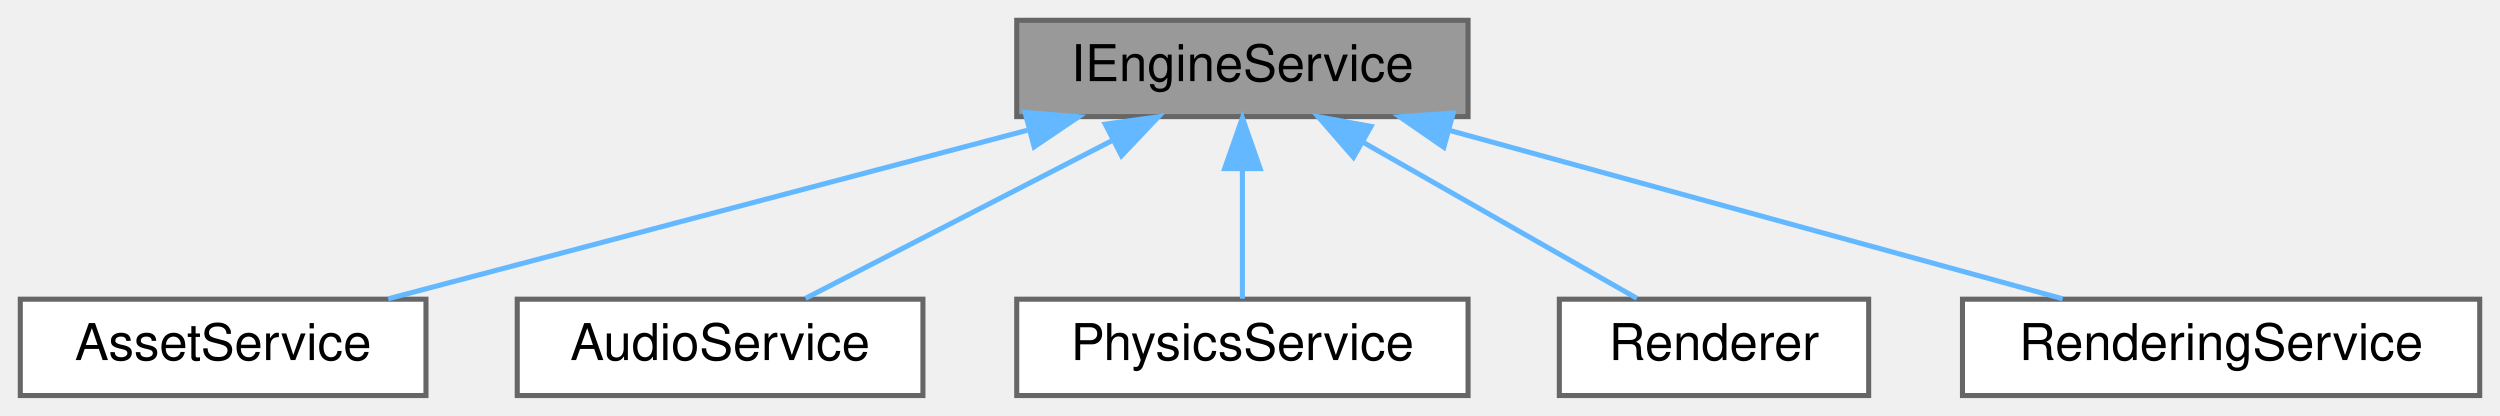
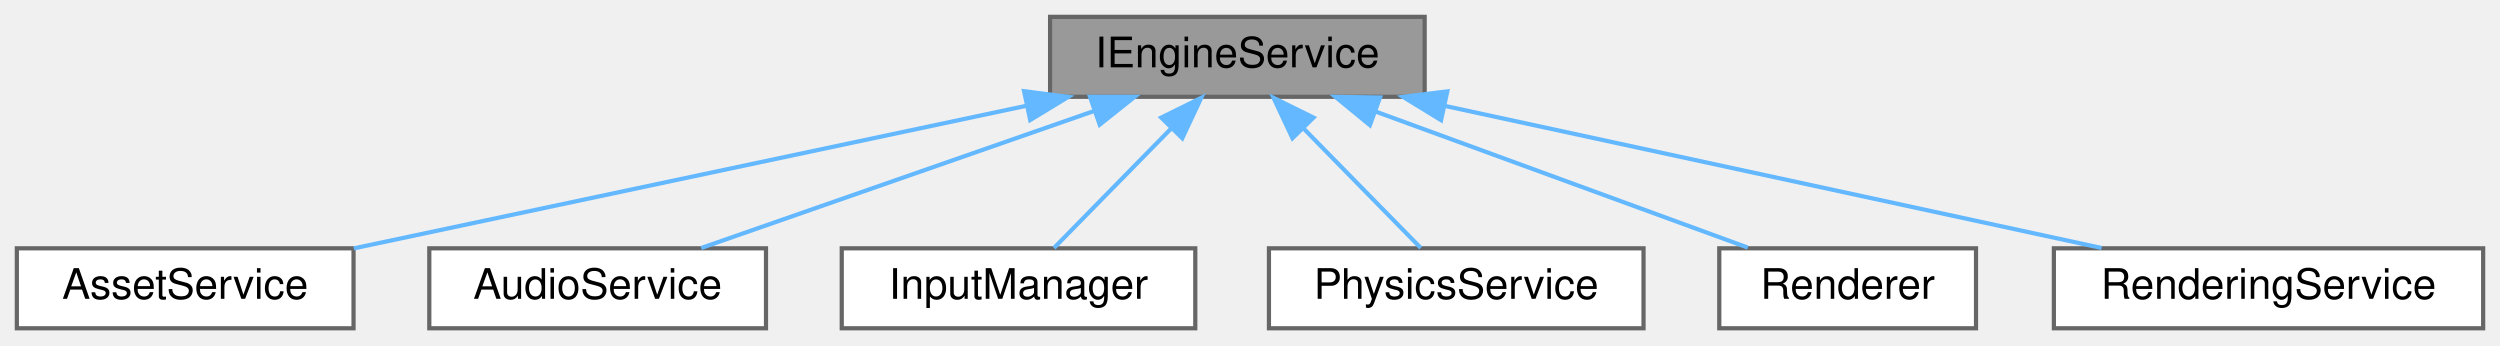
- <svg xmlns="http://www.w3.org/2000/svg" xmlns:xlink="http://www.w3.org/1999/xlink" width="493pt" height="82pt" viewBox="0.00 0.00 493.00 82.00">
+ <svg xmlns="http://www.w3.org/2000/svg" xmlns:xlink="http://www.w3.org/1999/xlink" width="594pt" height="82pt" viewBox="0.00 0.00 594.00 82.00">
  <g id="graph0" class="graph" transform="scale(1 1) rotate(0) translate(4 78)">
    <g id="Node000001" class="node">
      <g id="a_Node000001">
        <a xlink:title=" ">
-           <polygon fill="#999999" stroke="#666666" points="285.5,-74 196.5,-74 196.5,-55 285.5,-55 285.5,-74" />
-           <text text-anchor="middle" x="241" y="-62" font-family="Helvetica,sans-Serif" font-size="10.00">IEngineService</text>
+           <polygon fill="#999999" stroke="#666666" points="334.5,-74 245.5,-74 245.5,-55 334.5,-55 334.5,-74" />
+           <text text-anchor="middle" x="290" y="-62" font-family="Helvetica,sans-Serif" font-size="10.00">IEngineService</text>
        </a>
      </g>
    </g>
    <g id="Node000002" class="node">
      <g id="a_Node000002">
        <a xlink:href="class_asset_service.html" target="_top" xlink:title="Service responsible for managing game assets such as textures and spritesheets.">
          <polygon fill="white" stroke="#666666" points="80,-19 0,-19 0,0 80,0 80,-19" />
          <text text-anchor="middle" x="40" y="-7" font-family="Helvetica,sans-Serif" font-size="10.00">AssetService</text>
        </a>
      </g>
    </g>
    <g id="edge1_Node000001_Node000002" class="edge">
      <g id="a_edge1_Node000001_Node000002">
        <a xlink:title=" ">
-           <path fill="none" stroke="#63b8ff" d="M198.57,-52.31C160.96,-42.39 106.83,-28.12 72.55,-19.08" />
-           <polygon fill="#63b8ff" stroke="#63b8ff" points="198.14,-55.82 208.71,-54.98 199.93,-49.05 198.14,-55.82" />
+           <path fill="none" stroke="#63b8ff" d="M239.87,-52.87C192.86,-42.91 123.49,-28.2 80.07,-18.99" />
+           <polygon fill="#63b8ff" stroke="#63b8ff" points="239.32,-56.33 249.83,-54.98 240.78,-49.49 239.32,-56.33" />
        </a>
      </g>
    </g>
    <g id="Node000003" class="node">
      <g id="a_Node000003">
        <a xlink:href="class_audio_service.html" target="_top" xlink:title="Manages audio playback and sound instances within the engine.">
          <polygon fill="white" stroke="#666666" points="178,-19 98,-19 98,0 178,0 178,-19" />
          <text text-anchor="middle" x="138" y="-7" font-family="Helvetica,sans-Serif" font-size="10.00">AudioService</text>
        </a>
      </g>
    </g>
    <g id="edge2_Node000001_Node000003" class="edge">
      <g id="a_edge2_Node000001_Node000003">
        <a xlink:title=" ">
-           <path fill="none" stroke="#63b8ff" d="M215.48,-50.37C196.56,-40.63 171.3,-27.64 154.85,-19.17" />
-           <polygon fill="#63b8ff" stroke="#63b8ff" points="213.96,-53.52 224.45,-54.98 217.16,-47.3 213.96,-53.52" />
+           <path fill="none" stroke="#63b8ff" d="M256.07,-51.67C227.73,-41.79 187.98,-27.93 162.61,-19.08" />
+           <polygon fill="#63b8ff" stroke="#63b8ff" points="254.98,-55 265.58,-54.98 257.29,-48.39 254.98,-55" />
        </a>
      </g>
    </g>
    <g id="Node000004" class="node">
      <g id="a_Node000004">
-         <a xlink:href="class_physics_service.html" target="_top" xlink:title="Service responsible for managing the physics world.">
-           <polygon fill="white" stroke="#666666" points="285.5,-19 196.5,-19 196.5,0 285.5,0 285.5,-19" />
-           <text text-anchor="middle" x="241" y="-7" font-family="Helvetica,sans-Serif" font-size="10.00">PhysicsService</text>
+         <a xlink:href="class_input_manager.html" target="_top" xlink:title="Centralized input manager that delegates to an external input provider.">
+           <polygon fill="white" stroke="#666666" points="280,-19 196,-19 196,0 280,0 280,-19" />
+           <text text-anchor="middle" x="238" y="-7" font-family="Helvetica,sans-Serif" font-size="10.00">InputManager</text>
        </a>
      </g>
    </g>
    <g id="edge3_Node000001_Node000004" class="edge">
      <g id="a_edge3_Node000001_Node000004">
        <a xlink:title=" ">
-           <path fill="none" stroke="#63b8ff" d="M241,-44.66C241,-35.93 241,-25.99 241,-19.09" />
-           <polygon fill="#63b8ff" stroke="#63b8ff" points="237.5,-44.75 241,-54.75 244.5,-44.75 237.5,-44.75" />
+           <path fill="none" stroke="#63b8ff" d="M274.32,-47.52C265.16,-38.18 253.95,-26.75 246.43,-19.09" />
+           <polygon fill="#63b8ff" stroke="#63b8ff" points="271.91,-50.06 281.41,-54.75 276.91,-45.16 271.91,-50.06" />
        </a>
      </g>
    </g>
    <g id="Node000005" class="node">
      <g id="a_Node000005">
-         <a xlink:href="class_renderer.html" target="_top" xlink:title="Service responsible for rendering game objects to the screen.">
-           <polygon fill="white" stroke="#666666" points="364.5,-19 303.5,-19 303.5,0 364.5,0 364.5,-19" />
-           <text text-anchor="middle" x="334" y="-7" font-family="Helvetica,sans-Serif" font-size="10.00">Renderer</text>
+         <a xlink:href="class_physics_service.html" target="_top" xlink:title="Service responsible for managing the physics world.">
+           <polygon fill="white" stroke="#666666" points="386.5,-19 297.5,-19 297.5,0 386.5,0 386.5,-19" />
+           <text text-anchor="middle" x="342" y="-7" font-family="Helvetica,sans-Serif" font-size="10.00">PhysicsService</text>
        </a>
      </g>
    </g>
    <g id="edge4_Node000001_Node000005" class="edge">
      <g id="a_edge4_Node000001_Node000005">
        <a xlink:title=" ">
-           <path fill="none" stroke="#63b8ff" d="M264.75,-49.97C281.75,-40.28 304.13,-27.52 318.79,-19.17" />
-           <polygon fill="#63b8ff" stroke="#63b8ff" points="262.9,-46.99 255.94,-54.98 266.36,-53.07 262.9,-46.99" />
+           <path fill="none" stroke="#63b8ff" d="M305.68,-47.52C314.84,-38.18 326.05,-26.75 333.57,-19.09" />
+           <polygon fill="#63b8ff" stroke="#63b8ff" points="303.09,-45.16 298.59,-54.75 308.09,-50.06 303.09,-45.16" />
        </a>
      </g>
    </g>
    <g id="Node000006" class="node">
      <g id="a_Node000006">
-         <a xlink:href="class_rendering_service.html" target="_top" xlink:title="Service responsible for rendering game objects to the window. This service functions as a manager for...">
-           <polygon fill="white" stroke="#666666" points="485,-19 383,-19 383,0 485,0 485,-19" />
-           <text text-anchor="middle" x="434" y="-7" font-family="Helvetica,sans-Serif" font-size="10.00">RenderingService</text>
+         <a xlink:href="class_renderer.html" target="_top" xlink:title="Service responsible for rendering game objects to the screen.">
+           <polygon fill="white" stroke="#666666" points="465.5,-19 404.5,-19 404.5,0 465.5,0 465.5,-19" />
+           <text text-anchor="middle" x="435" y="-7" font-family="Helvetica,sans-Serif" font-size="10.00">Renderer</text>
        </a>
      </g>
    </g>
    <g id="edge5_Node000001_Node000006" class="edge">
      <g id="a_edge5_Node000001_Node000006">
        <a xlink:title=" ">
-           <path fill="none" stroke="#63b8ff" d="M281.75,-52.31C317.86,-42.39 369.83,-28.12 402.75,-19.08" />
-           <polygon fill="#63b8ff" stroke="#63b8ff" points="280.72,-48.96 272.01,-54.98 282.58,-55.71 280.72,-48.96" />
+           <path fill="none" stroke="#63b8ff" d="M322.69,-51.55C349.62,-41.71 387.16,-27.98 411.28,-19.17" />
+           <polygon fill="#63b8ff" stroke="#63b8ff" points="321.49,-48.26 313.3,-54.98 323.89,-54.84 321.49,-48.26" />
+         </a>
+       </g>
+     </g>
+     <g id="Node000007" class="node">
+       <g id="a_Node000007">
+         <a xlink:href="class_rendering_service.html" target="_top" xlink:title="Service responsible for rendering game objects to the window. This service functions as a manager for...">
+           <polygon fill="white" stroke="#666666" points="586,-19 484,-19 484,0 586,0 586,-19" />
+           <text text-anchor="middle" x="535" y="-7" font-family="Helvetica,sans-Serif" font-size="10.00">RenderingService</text>
+         </a>
+       </g>
+     </g>
+     <g id="edge6_Node000001_Node000007" class="edge">
+       <g id="a_edge6_Node000001_Node000007">
+         <a xlink:title=" ">
+           <path fill="none" stroke="#63b8ff" d="M339.39,-52.82C385.3,-42.88 452.83,-28.28 495.33,-19.08" />
+           <polygon fill="#63b8ff" stroke="#63b8ff" points="338.4,-49.45 329.36,-54.98 339.88,-56.29 338.4,-49.45" />
        </a>
      </g>
    </g>
  </g>
</svg>
